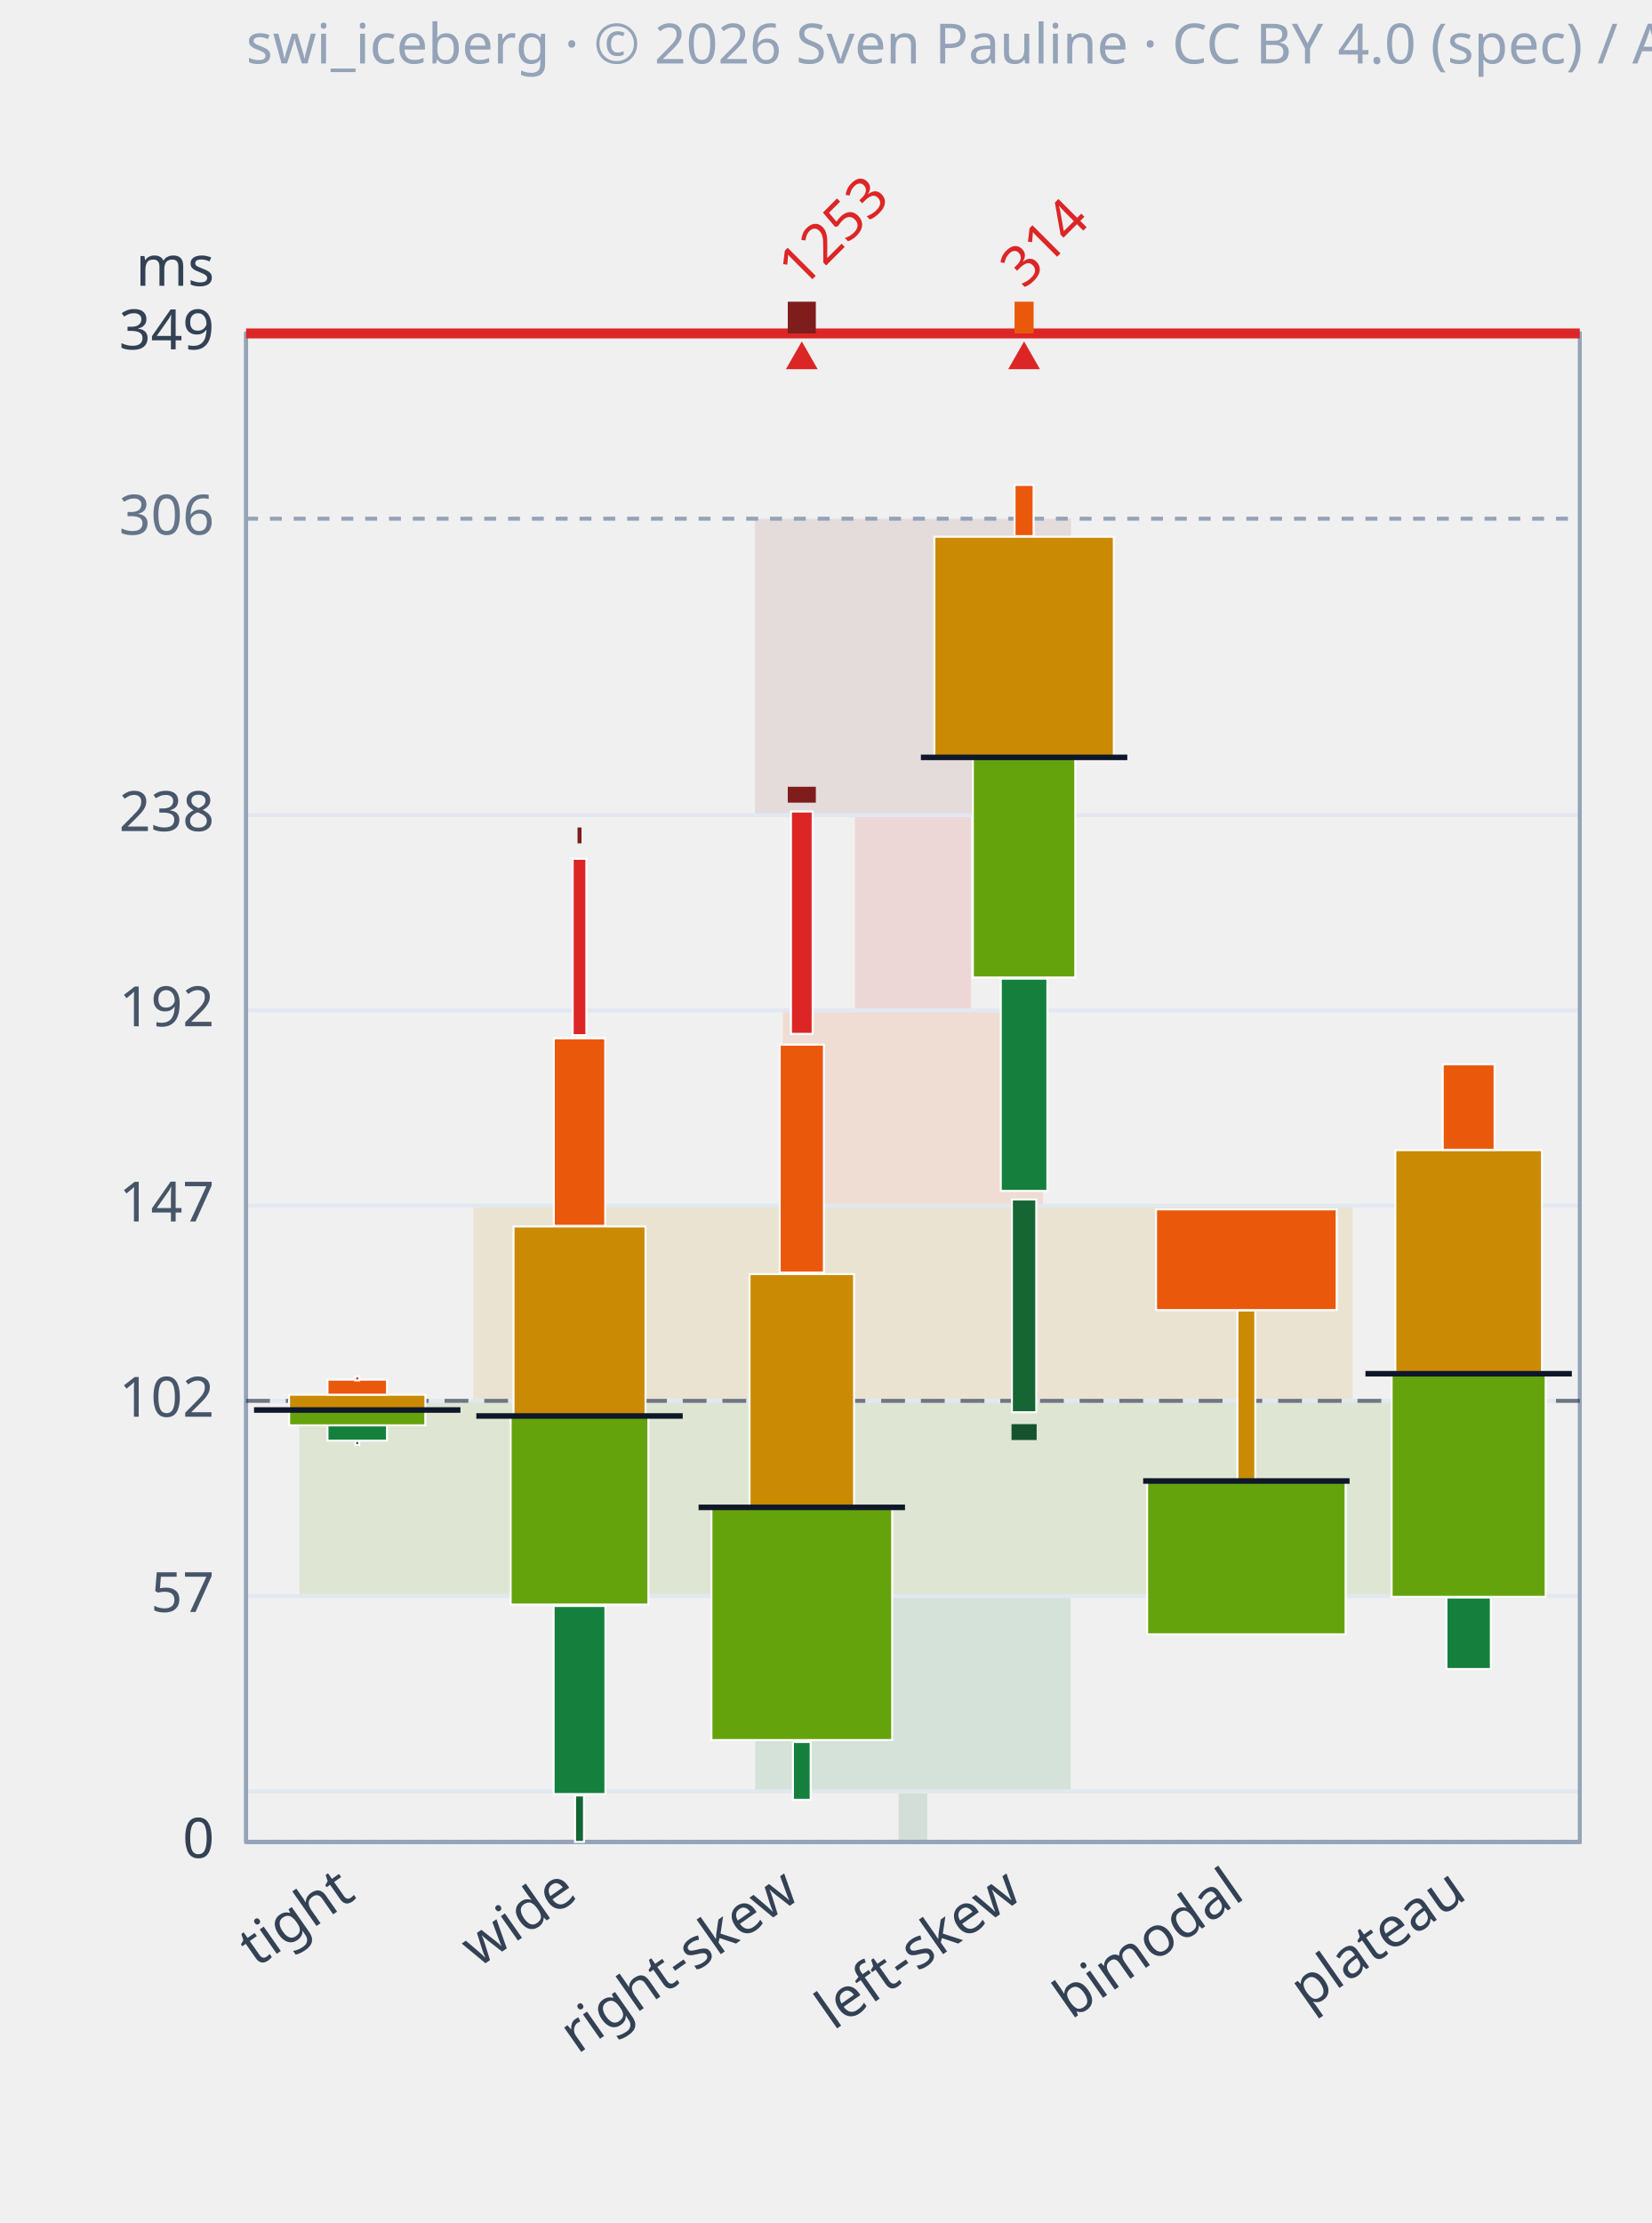
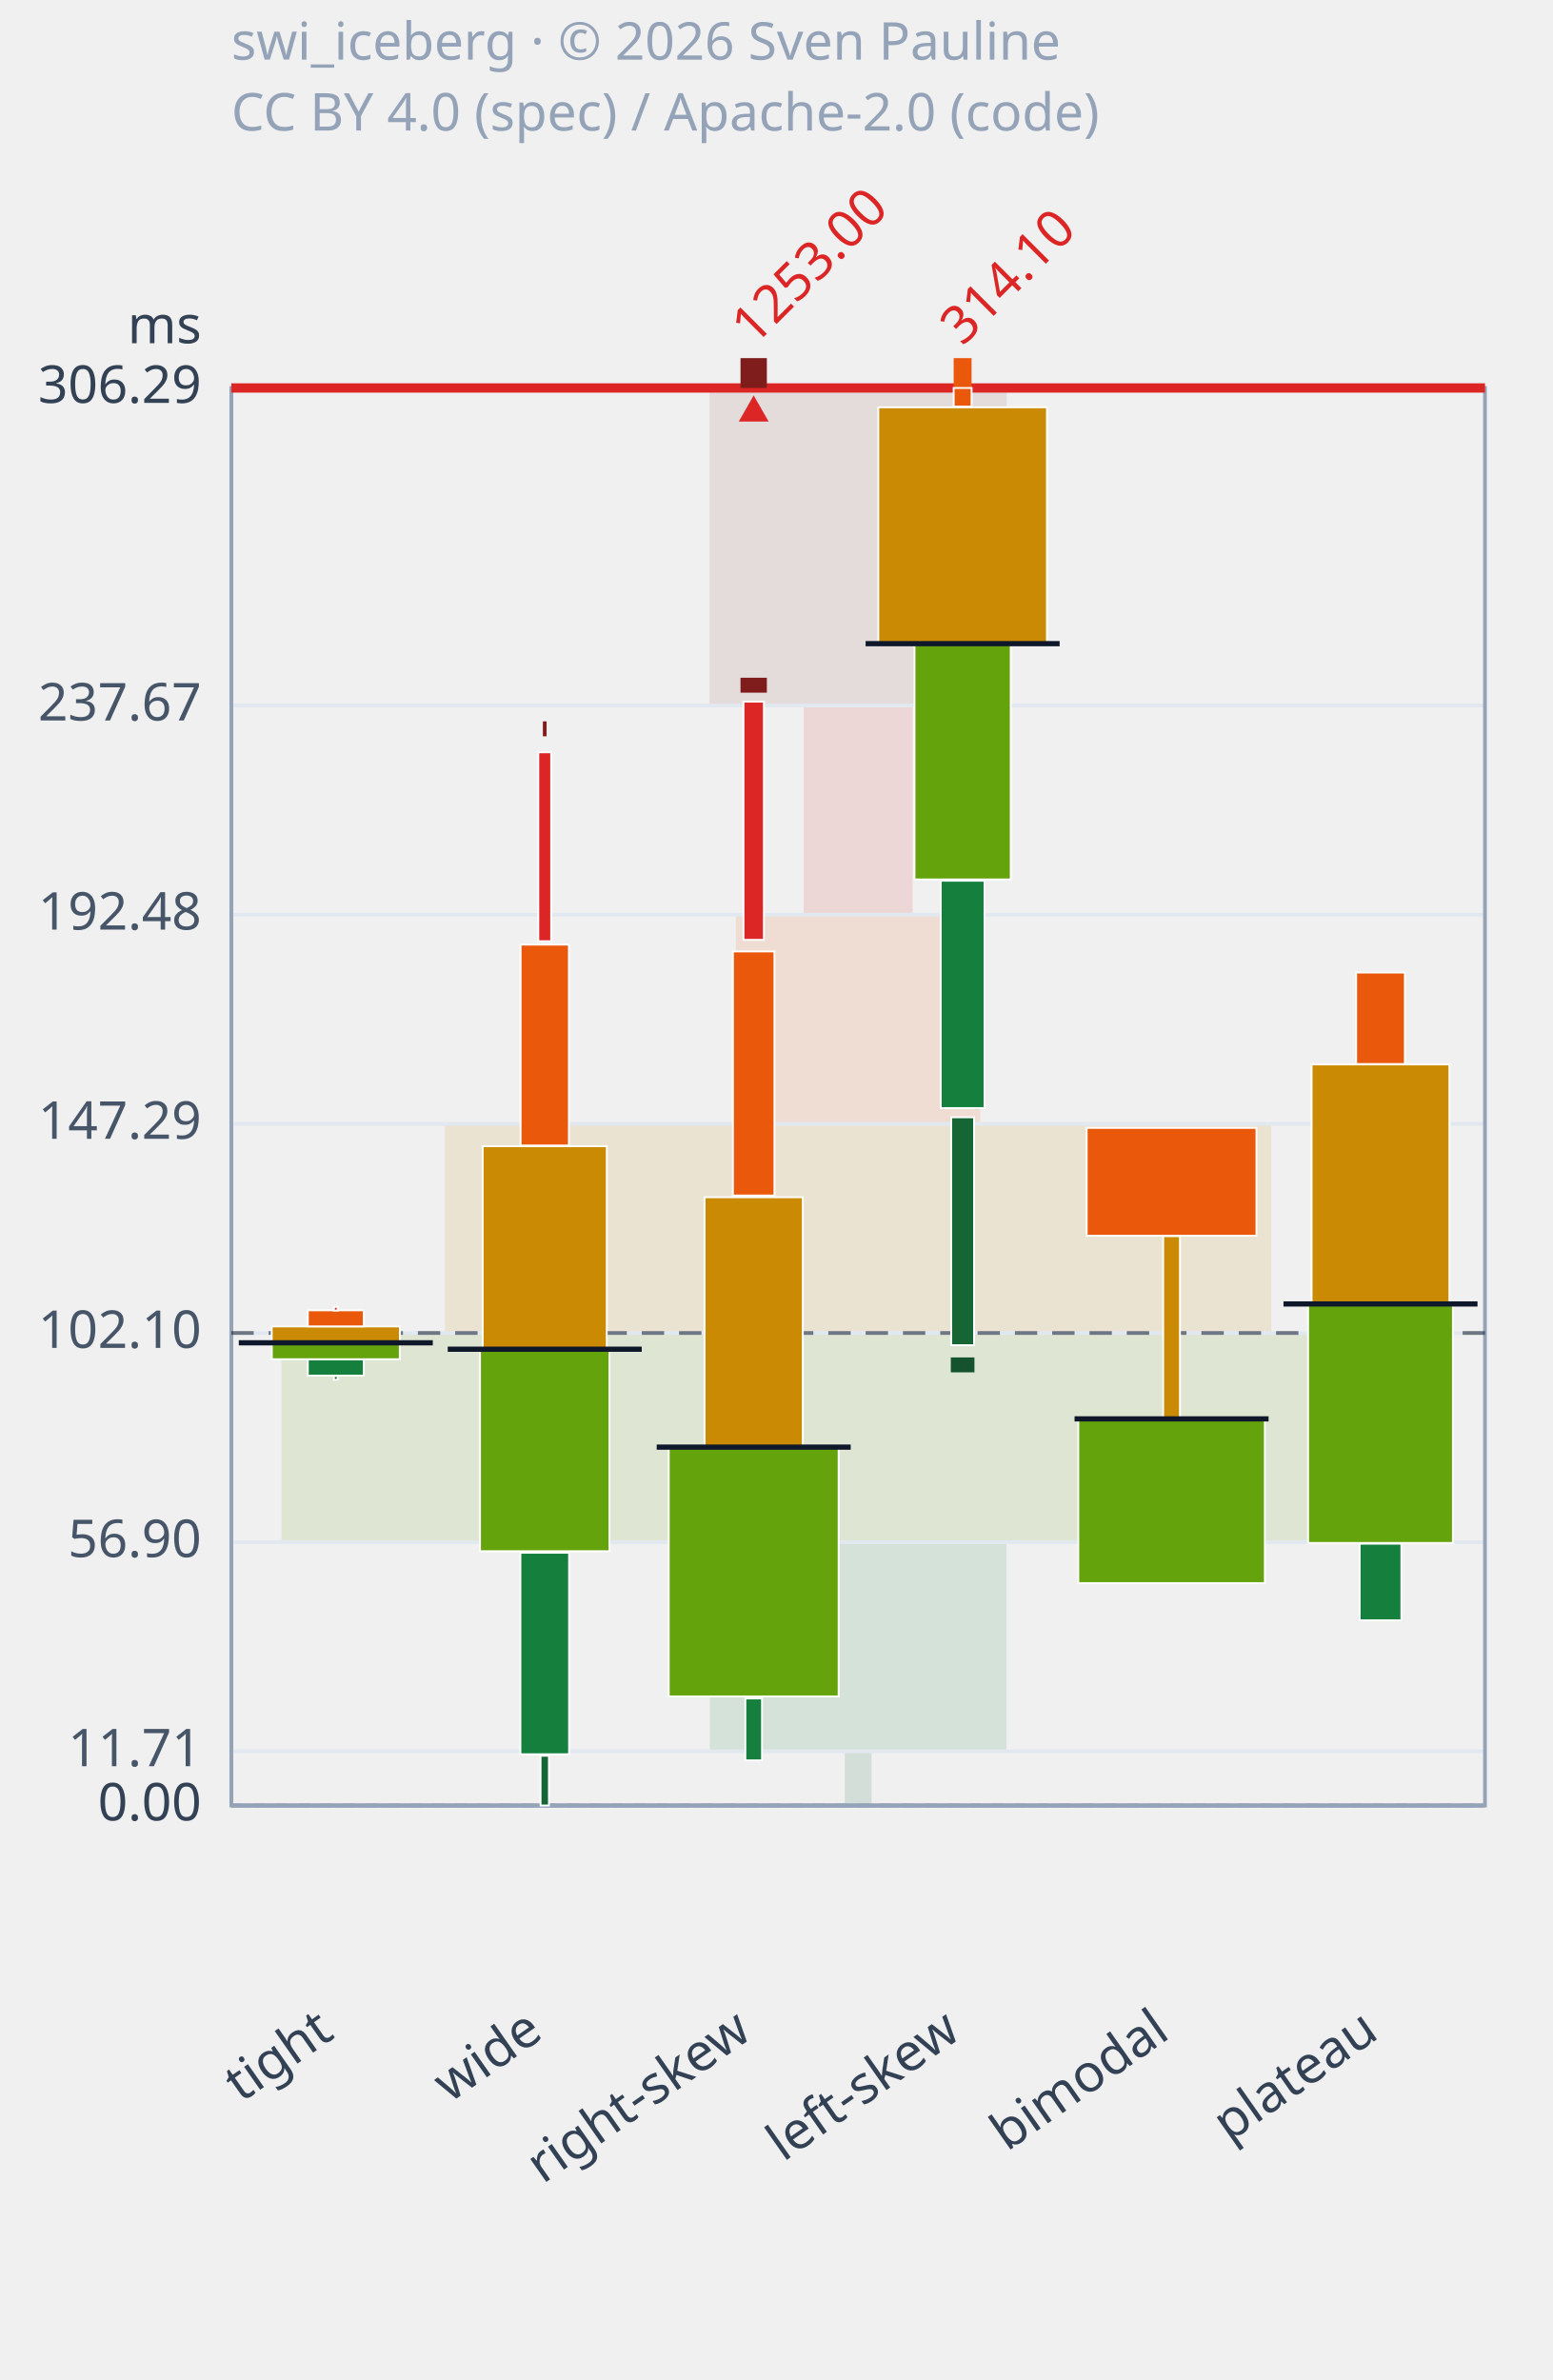
- <svg xmlns="http://www.w3.org/2000/svg" width="416" height="560" viewBox="0 0 416 560" font-family="ui-sans-serif, system-ui, sans-serif">
-   <rect x="226.391" y="451.423" width="7.218" height="12.577" fill="#166534" opacity="0.13" />
-   <rect x="190.264" y="402.084" width="79.472" height="49.088" fill="#15803d" opacity="0.13" />
-   <rect x="75.44" y="352.892" width="309.12" height="49.077" fill="#65a30d" opacity="0.13" />
-   <rect x="119.251" y="303.715" width="221.498" height="49.171" fill="#ca8a04" opacity="0.13" />
-   <rect x="197.249" y="254.544" width="65.503" height="49.144" fill="#ea580c" opacity="0.13" />
-   <rect x="215.409" y="205.715" width="29.181" height="48.752" fill="#dc2626" opacity="0.13" />
-   <rect x="190.186" y="130.667" width="79.628" height="74.677" fill="#7f1d1d" opacity="0.10" />
-   <line x1="62" y1="84" x2="398" y2="84" stroke="#94a3b8" stroke-width="1" />
-   <text x="54" y="88" text-anchor="end" font-size="14" fill="#334155">349</text>
-   <line x1="62" y1="464" x2="398" y2="464" stroke="#94a3b8" stroke-width="1" />
-   <text x="54" y="468" text-anchor="end" font-size="14" fill="#334155">0</text>
-   <line x1="62" y1="451.253" x2="398" y2="451.253" stroke="#e2e8f0" stroke-width="1" />
-   <line x1="62" y1="402.071" x2="398" y2="402.071" stroke="#e2e8f0" stroke-width="1" />
-   <text x="54" y="406.071" text-anchor="end" font-size="14" fill="#475569">57</text>
-   <line x1="62" y1="352.889" x2="398" y2="352.889" stroke="#e2e8f0" stroke-width="1" />
-   <text x="54" y="356.889" text-anchor="end" font-size="14" fill="#475569">102</text>
-   <line x1="62" y1="303.707" x2="398" y2="303.707" stroke="#e2e8f0" stroke-width="1" />
-   <text x="54" y="307.707" text-anchor="end" font-size="14" fill="#475569">147</text>
-   <line x1="62" y1="254.525" x2="398" y2="254.525" stroke="#e2e8f0" stroke-width="1" />
-   <text x="54" y="258.525" text-anchor="end" font-size="14" fill="#475569">192</text>
-   <line x1="62" y1="205.343" x2="398" y2="205.343" stroke="#e2e8f0" stroke-width="1" />
-   <text x="54" y="209.343" text-anchor="end" font-size="14" fill="#475569">238</text>
-   <line x1="62" y1="130.667" x2="398" y2="130.667" stroke="#94a3b8" stroke-width="1" stroke-dasharray="3 3" />
-   <text x="54" y="134.667" text-anchor="end" font-size="14" fill="#64748b">306</text>
-   <line x1="62" y1="464" x2="398" y2="464" stroke="#94a3b8" stroke-width="1" stroke-dasharray="3 3" />
-   <text x="54" y="72" text-anchor="end" font-size="14" fill="#334155">ms</text>
-   <line x1="62" y1="84" x2="62" y2="464" stroke="#94a3b8" stroke-width="1" />
-   <rect x="62" y="84" width="336" height="380" fill="none" stroke="#94a3b8" stroke-width="1" />
-   <line x1="62" y1="84" x2="398" y2="84" stroke="#dc2626" stroke-width="2.5" />
-   <line x1="62" y1="464" x2="398" y2="464" stroke="#94a3b8" stroke-width="1" />
-   <line x1="62" y1="352.889" x2="398" y2="352.889" stroke="#0f172a" stroke-width="1" stroke-dasharray="6 4" opacity="0.55" />
+ <svg xmlns="http://www.w3.org/2000/svg" width="416" height="638" viewBox="0 0 416 638" font-family="ui-sans-serif, system-ui, sans-serif">
+   <rect x="226.391" y="469.662" width="7.218" height="14.338" fill="#166534" opacity="0.13" />
+   <rect x="190.264" y="413.416" width="79.472" height="55.96" fill="#15803d" opacity="0.13" />
+   <rect x="75.44" y="357.337" width="309.12" height="55.948" fill="#65a30d" opacity="0.13" />
+   <rect x="119.251" y="301.275" width="221.498" height="56.054" fill="#ca8a04" opacity="0.13" />
+   <rect x="197.249" y="245.22" width="65.503" height="56.024" fill="#ea580c" opacity="0.13" />
+   <rect x="215.409" y="189.556" width="29.181" height="55.577" fill="#dc2626" opacity="0.13" />
+   <rect x="190.186" y="104" width="79.628" height="85.131" fill="#7f1d1d" opacity="0.10" />
+   <line x1="62" y1="104" x2="398" y2="104" stroke="#94a3b8" stroke-width="1" />
+   <text x="54" y="108" text-anchor="end" font-size="14" fill="#334155">306.29</text>
+   <line x1="62" y1="484" x2="398" y2="484" stroke="#94a3b8" stroke-width="1" />
+   <text x="54" y="488" text-anchor="end" font-size="14" fill="#334155">0.00</text>
+   <line x1="62" y1="469.468" x2="398" y2="469.468" stroke="#e2e8f0" stroke-width="1" />
+   <text x="54" y="473.468" text-anchor="end" font-size="14" fill="#475569">11.71</text>
+   <line x1="62" y1="413.401" x2="398" y2="413.401" stroke="#e2e8f0" stroke-width="1" />
+   <text x="54" y="417.401" text-anchor="end" font-size="14" fill="#475569">56.90</text>
+   <line x1="62" y1="357.333" x2="398" y2="357.333" stroke="#e2e8f0" stroke-width="1" />
+   <text x="54" y="361.333" text-anchor="end" font-size="14" fill="#475569">102.10</text>
+   <line x1="62" y1="301.266" x2="398" y2="301.266" stroke="#e2e8f0" stroke-width="1" />
+   <text x="54" y="305.266" text-anchor="end" font-size="14" fill="#475569">147.29</text>
+   <line x1="62" y1="245.199" x2="398" y2="245.199" stroke="#e2e8f0" stroke-width="1" />
+   <text x="54" y="249.199" text-anchor="end" font-size="14" fill="#475569">192.48</text>
+   <line x1="62" y1="189.131" x2="398" y2="189.131" stroke="#e2e8f0" stroke-width="1" />
+   <text x="54" y="193.131" text-anchor="end" font-size="14" fill="#475569">237.67</text>
+   <line x1="62" y1="104" x2="398" y2="104" stroke="#94a3b8" stroke-width="1" stroke-dasharray="3 3" />
+   <line x1="62" y1="484" x2="398" y2="484" stroke="#94a3b8" stroke-width="1" stroke-dasharray="3 3" />
+   <text x="54" y="92" text-anchor="end" font-size="14" fill="#334155">ms</text>
+   <line x1="62" y1="104" x2="62" y2="484" stroke="#94a3b8" stroke-width="1" />
+   <rect x="62" y="104" width="336" height="380" fill="none" stroke="#94a3b8" stroke-width="1" />
+   <line x1="62" y1="104" x2="398" y2="104" stroke="#dc2626" stroke-width="2.5" />
+   <line x1="62" y1="484" x2="398" y2="484" stroke="#94a3b8" stroke-width="1" />
+   <line x1="62" y1="357.333" x2="398" y2="357.333" stroke="#0f172a" stroke-width="1" stroke-dasharray="6 4" opacity="0.55" />
  <defs>
    <clipPath id="curve-clip">
-       <rect x="62" y="-10000" width="336" height="10464" />
+       <rect x="62" y="-10000" width="336" height="10544" />
    </clipPath>
  </defs>
-   <rect x="89.5" y="363.013" width="1" height="1" fill="#166534" stroke="#ffffff" stroke-width="0.5" />
-   <rect x="82.5" y="359.072" width="15" height="3.837" fill="#15803d" stroke="#ffffff" stroke-width="0.5" />
-   <rect x="72.85" y="355.195" width="34.3" height="3.86" fill="#65a30d" stroke="#ffffff" stroke-width="0.5" />
-   <rect x="72.825" y="351.343" width="34.35" height="3.852" fill="#ca8a04" stroke="#ffffff" stroke-width="0.5" />
-   <rect x="82.5" y="347.554" width="15" height="3.779" fill="#ea580c" stroke="#ffffff" stroke-width="0.5" />
-   <rect x="89.5" y="346.739" width="1" height="1" fill="#dc2626" stroke="#ffffff" stroke-width="0.5" />
-   <line x1="64" y1="355.195" x2="116" y2="355.195" stroke="#0f172a" stroke-width="1.4" />
-   <text x="90" y="478" text-anchor="end" font-size="14" fill="#334155" transform="rotate(-35 90 478)">tight</text>
-   <rect x="62" y="84" width="56" height="380" fill="transparent" data-obj="0" />
-   <rect x="144.875" y="452.298" width="2.25" height="11.702" fill="#166534" stroke="#ffffff" stroke-width="0.5" />
-   <rect x="139.475" y="404.564" width="13.05" height="47.382" fill="#15803d" stroke="#ffffff" stroke-width="0.5" />
-   <rect x="128.65" y="356.718" width="34.7" height="47.483" fill="#65a30d" stroke="#ffffff" stroke-width="0.5" />
-   <rect x="129.375" y="308.963" width="33.25" height="47.722" fill="#ca8a04" stroke="#ffffff" stroke-width="0.5" />
-   <rect x="139.525" y="261.561" width="12.95" height="47.234" fill="#ea580c" stroke="#ffffff" stroke-width="0.5" />
-   <rect x="144.275" y="216.34" width="3.45" height="44.422" fill="#dc2626" stroke="#ffffff" stroke-width="0.5" />
-   <rect x="145.5" y="208.454" width="1" height="4" fill="#7f1d1d" />
-   <line x1="120" y1="356.702" x2="172" y2="356.702" stroke="#0f172a" stroke-width="1.4" />
-   <text x="146" y="478" text-anchor="end" font-size="14" fill="#334155" transform="rotate(-35 146 478)">wide</text>
-   <rect x="118" y="84" width="56" height="380" fill="transparent" data-obj="1" />
-   <path d="M 202 86 l -4 7 l 8 0 z" fill="#dc2626" />
-   <text x="202" y="73" text-anchor="start" transform="rotate(-45 202 73)" font-size="14" fill="#dc2626">1253</text>
-   <rect x="198.467" y="76" width="7.067" height="8" fill="#7f1d1d" />
-   <rect x="199.767" y="438.826" width="4.467" height="14.56" fill="#15803d" stroke="#ffffff" stroke-width="0.5" />
-   <rect x="179.233" y="379.908" width="45.533" height="58.435" fill="#65a30d" stroke="#ffffff" stroke-width="0.5" />
-   <rect x="188.833" y="320.967" width="26.333" height="58.576" fill="#ca8a04" stroke="#ffffff" stroke-width="0.5" />
-   <rect x="196.433" y="263.161" width="11.133" height="57.399" fill="#ea580c" stroke="#ffffff" stroke-width="0.5" />
-   <rect x="199.267" y="204.433" width="5.467" height="56.007" fill="#dc2626" stroke="#ffffff" stroke-width="0.5" />
-   <rect x="198.467" y="198.196" width="7.067" height="4" fill="#7f1d1d" />
-   <line x1="176" y1="379.725" x2="228" y2="379.725" stroke="#0f172a" stroke-width="1.4" />
-   <text x="202" y="478" text-anchor="end" font-size="14" fill="#334155" transform="rotate(-35 202 478)">right-skew</text>
-   <rect x="174" y="84" width="56" height="380" fill="transparent" data-obj="2" />
-   <path d="M 258 86 l -4 7 l 8 0 z" fill="#dc2626" />
-   <text x="258" y="73" text-anchor="start" transform="rotate(-45 258 73)" font-size="14" fill="#dc2626">314</text>
-   <rect x="255.6" y="76" width="4.8" height="8" fill="#ea580c" />
-   <rect x="254.833" y="358.756" width="6.333" height="4" fill="#14532d" />
-   <rect x="254.933" y="302.168" width="6.133" height="53.584" fill="#166534" stroke="#ffffff" stroke-width="0.5" />
-   <rect x="252.133" y="246.54" width="11.733" height="53.457" fill="#15803d" stroke="#ffffff" stroke-width="0.5" />
-   <rect x="245.1" y="190.811" width="25.8" height="55.426" fill="#65a30d" stroke="#ffffff" stroke-width="0.5" />
-   <rect x="235.4" y="135.214" width="45.2" height="55.557" fill="#ca8a04" stroke="#ffffff" stroke-width="0.5" />
-   <rect x="255.6" y="122.166" width="4.8" height="12.886" fill="#ea580c" stroke="#ffffff" stroke-width="0.5" />
-   <line x1="232" y1="190.791" x2="284" y2="190.791" stroke="#0f172a" stroke-width="1.4" />
-   <text x="258" y="478" text-anchor="end" font-size="14" fill="#334155" transform="rotate(-35 258 478)">left-skew</text>
-   <rect x="230" y="84" width="56" height="380" fill="transparent" data-obj="3" />
-   <rect x="289" y="373.174" width="50" height="38.525" fill="#65a30d" stroke="#ffffff" stroke-width="0.5" />
-   <rect x="311.75" y="330.115" width="4.5" height="42.875" fill="#ca8a04" stroke="#ffffff" stroke-width="0.5" />
-   <rect x="291.25" y="304.657" width="45.5" height="25.362" fill="#ea580c" stroke="#ffffff" stroke-width="0.5" />
-   <line x1="288" y1="373.081" x2="340" y2="373.081" stroke="#0f172a" stroke-width="1.4" />
-   <text x="314" y="478" text-anchor="end" font-size="14" fill="#334155" transform="rotate(-35 314 478)">bimodal</text>
-   <rect x="286" y="84" width="56" height="380" fill="transparent" data-obj="4" />
-   <rect x="364.406" y="402.432" width="11.188" height="18.008" fill="#15803d" stroke="#ffffff" stroke-width="0.5" />
-   <rect x="350.594" y="346.09" width="38.812" height="56.171" fill="#65a30d" stroke="#ffffff" stroke-width="0.5" />
-   <rect x="351.531" y="289.735" width="36.938" height="56.291" fill="#ca8a04" stroke="#ffffff" stroke-width="0.5" />
-   <rect x="363.469" y="268.124" width="13.062" height="21.515" fill="#ea580c" stroke="#ffffff" stroke-width="0.5" />
-   <line x1="344" y1="346.058" x2="396" y2="346.058" stroke="#0f172a" stroke-width="1.4" />
-   <text x="370" y="478" text-anchor="end" font-size="14" fill="#334155" transform="rotate(-35 370 478)">plateau</text>
-   <rect x="342" y="84" width="56" height="380" fill="transparent" data-obj="5" />
-   <text x="62" y="16" text-anchor="start" font-size="14" fill="#94a3b8">swi_iceberg · © 2026 Sven Pauline · CC BY 4.0 (spec) / Apache-2.0 (code)</text>
+   <rect x="89.5" y="368.874" width="1" height="1" fill="#166534" stroke="#ffffff" stroke-width="0.5" />
+   <rect x="82.5" y="364.382" width="15" height="4.375" fill="#15803d" stroke="#ffffff" stroke-width="0.5" />
+   <rect x="72.85" y="359.963" width="34.3" height="4.401" fill="#65a30d" stroke="#ffffff" stroke-width="0.5" />
+   <rect x="72.825" y="355.571" width="34.35" height="4.391" fill="#ca8a04" stroke="#ffffff" stroke-width="0.5" />
+   <rect x="82.5" y="351.251" width="15" height="4.308" fill="#ea580c" stroke="#ffffff" stroke-width="0.5" />
+   <rect x="89.5" y="350.323" width="1" height="1" fill="#dc2626" stroke="#ffffff" stroke-width="0.5" />
+   <line x1="64" y1="359.962" x2="116" y2="359.962" stroke="#0f172a" stroke-width="1.4" />
+   <text x="90" y="546" text-anchor="end" font-size="14" fill="#334155" transform="rotate(-35 90 546)">tight</text>
+   <rect x="62" y="104" width="56" height="380" fill="transparent" data-obj="0" />
+   <rect x="144.875" y="470.66" width="2.25" height="13.34" fill="#166534" stroke="#ffffff" stroke-width="0.5" />
+   <rect x="139.475" y="416.243" width="13.05" height="54.015" fill="#15803d" stroke="#ffffff" stroke-width="0.5" />
+   <rect x="128.65" y="361.698" width="34.7" height="54.13" fill="#65a30d" stroke="#ffffff" stroke-width="0.5" />
+   <rect x="129.375" y="307.258" width="33.25" height="54.404" fill="#ca8a04" stroke="#ffffff" stroke-width="0.5" />
+   <rect x="139.525" y="253.219" width="12.95" height="53.847" fill="#ea580c" stroke="#ffffff" stroke-width="0.5" />
+   <rect x="144.275" y="201.668" width="3.45" height="50.641" fill="#dc2626" stroke="#ffffff" stroke-width="0.5" />
+   <rect x="145.5" y="193.377" width="1" height="4" fill="#7f1d1d" />
+   <line x1="120" y1="361.68" x2="172" y2="361.68" stroke="#0f172a" stroke-width="1.4" />
+   <text x="146" y="546" text-anchor="end" font-size="14" fill="#334155" transform="rotate(-35 146 546)">wide</text>
+   <rect x="118" y="104" width="56" height="380" fill="transparent" data-obj="1" />
+   <path d="M 202 106 l -4 7 l 8 0 z" fill="#dc2626" />
+   <text x="202" y="93" text-anchor="start" transform="rotate(-45 202 93)" font-size="14" fill="#dc2626">1253.00</text>
+   <rect x="198.467" y="96" width="7.067" height="8" fill="#7f1d1d" />
+   <rect x="199.767" y="455.301" width="4.467" height="16.599" fill="#15803d" stroke="#ffffff" stroke-width="0.5" />
+   <rect x="179.233" y="388.135" width="45.533" height="66.616" fill="#65a30d" stroke="#ffffff" stroke-width="0.5" />
+   <rect x="188.833" y="320.942" width="26.333" height="66.776" fill="#ca8a04" stroke="#ffffff" stroke-width="0.5" />
+   <rect x="196.433" y="255.043" width="11.133" height="65.435" fill="#ea580c" stroke="#ffffff" stroke-width="0.5" />
+   <rect x="199.267" y="188.094" width="5.467" height="63.848" fill="#dc2626" stroke="#ffffff" stroke-width="0.5" />
+   <rect x="198.467" y="181.683" width="7.067" height="4" fill="#7f1d1d" />
+   <line x1="176" y1="387.927" x2="228" y2="387.927" stroke="#0f172a" stroke-width="1.4" />
+   <text x="202" y="546" text-anchor="end" font-size="14" fill="#334155" transform="rotate(-35 202 546)">right-skew</text>
+   <rect x="174" y="104" width="56" height="380" fill="transparent" data-obj="2" />
+   <path d="M 258 106 l -4 7 l 8 0 z" fill="#dc2626" />
+   <text x="258" y="93" text-anchor="start" transform="rotate(-45 258 93)" font-size="14" fill="#dc2626">314.10</text>
+   <rect x="255.6" y="96" width="4.8" height="8" fill="#ea580c" />
+   <rect x="254.833" y="363.882" width="6.333" height="4" fill="#14532d" />
+   <rect x="254.933" y="299.512" width="6.133" height="61.086" fill="#166534" stroke="#ffffff" stroke-width="0.5" />
+   <rect x="252.133" y="236.095" width="11.733" height="60.941" fill="#15803d" stroke="#ffffff" stroke-width="0.5" />
+   <rect x="245.1" y="172.564" width="25.8" height="63.185" fill="#65a30d" stroke="#ffffff" stroke-width="0.5" />
+   <rect x="235.4" y="109.184" width="45.2" height="63.335" fill="#ca8a04" stroke="#ffffff" stroke-width="0.5" />
+   <rect x="255.6" y="104" width="4.8" height="4.999" fill="#ea580c" stroke="#ffffff" stroke-width="0.5" />
+   <line x1="232" y1="172.542" x2="284" y2="172.542" stroke="#0f172a" stroke-width="1.4" />
+   <text x="258" y="546" text-anchor="end" font-size="14" fill="#334155" transform="rotate(-35 258 546)">left-skew</text>
+   <rect x="230" y="104" width="56" height="380" fill="transparent" data-obj="3" />
+   <rect x="289" y="380.458" width="50" height="43.919" fill="#65a30d" stroke="#ffffff" stroke-width="0.5" />
+   <rect x="311.75" y="331.371" width="4.5" height="48.877" fill="#ca8a04" stroke="#ffffff" stroke-width="0.5" />
+   <rect x="291.25" y="302.349" width="45.5" height="28.912" fill="#ea580c" stroke="#ffffff" stroke-width="0.5" />
+   <line x1="288" y1="380.353" x2="340" y2="380.353" stroke="#0f172a" stroke-width="1.4" />
+   <text x="314" y="546" text-anchor="end" font-size="14" fill="#334155" transform="rotate(-35 314 546)">bimodal</text>
+   <rect x="286" y="104" width="56" height="380" fill="transparent" data-obj="4" />
+   <rect x="364.406" y="413.812" width="11.188" height="20.529" fill="#15803d" stroke="#ffffff" stroke-width="0.5" />
+   <rect x="350.594" y="349.583" width="38.812" height="64.035" fill="#65a30d" stroke="#ffffff" stroke-width="0.5" />
+   <rect x="351.531" y="285.338" width="36.938" height="64.172" fill="#ca8a04" stroke="#ffffff" stroke-width="0.5" />
+   <rect x="363.469" y="260.701" width="13.062" height="24.527" fill="#ea580c" stroke="#ffffff" stroke-width="0.5" />
+   <line x1="344" y1="349.547" x2="396" y2="349.547" stroke="#0f172a" stroke-width="1.4" />
+   <text x="370" y="546" text-anchor="end" font-size="14" fill="#334155" transform="rotate(-35 370 546)">plateau</text>
+   <rect x="342" y="104" width="56" height="380" fill="transparent" data-obj="5" />
+   <text x="62" y="16" text-anchor="start" font-size="14" fill="#94a3b8">swi_iceberg · © 2026 Sven Pauline</text>
+   <text x="62" y="35" text-anchor="start" font-size="14" fill="#94a3b8">CC BY 4.0 (spec) / Apache-2.0 (code)</text>
</svg>
